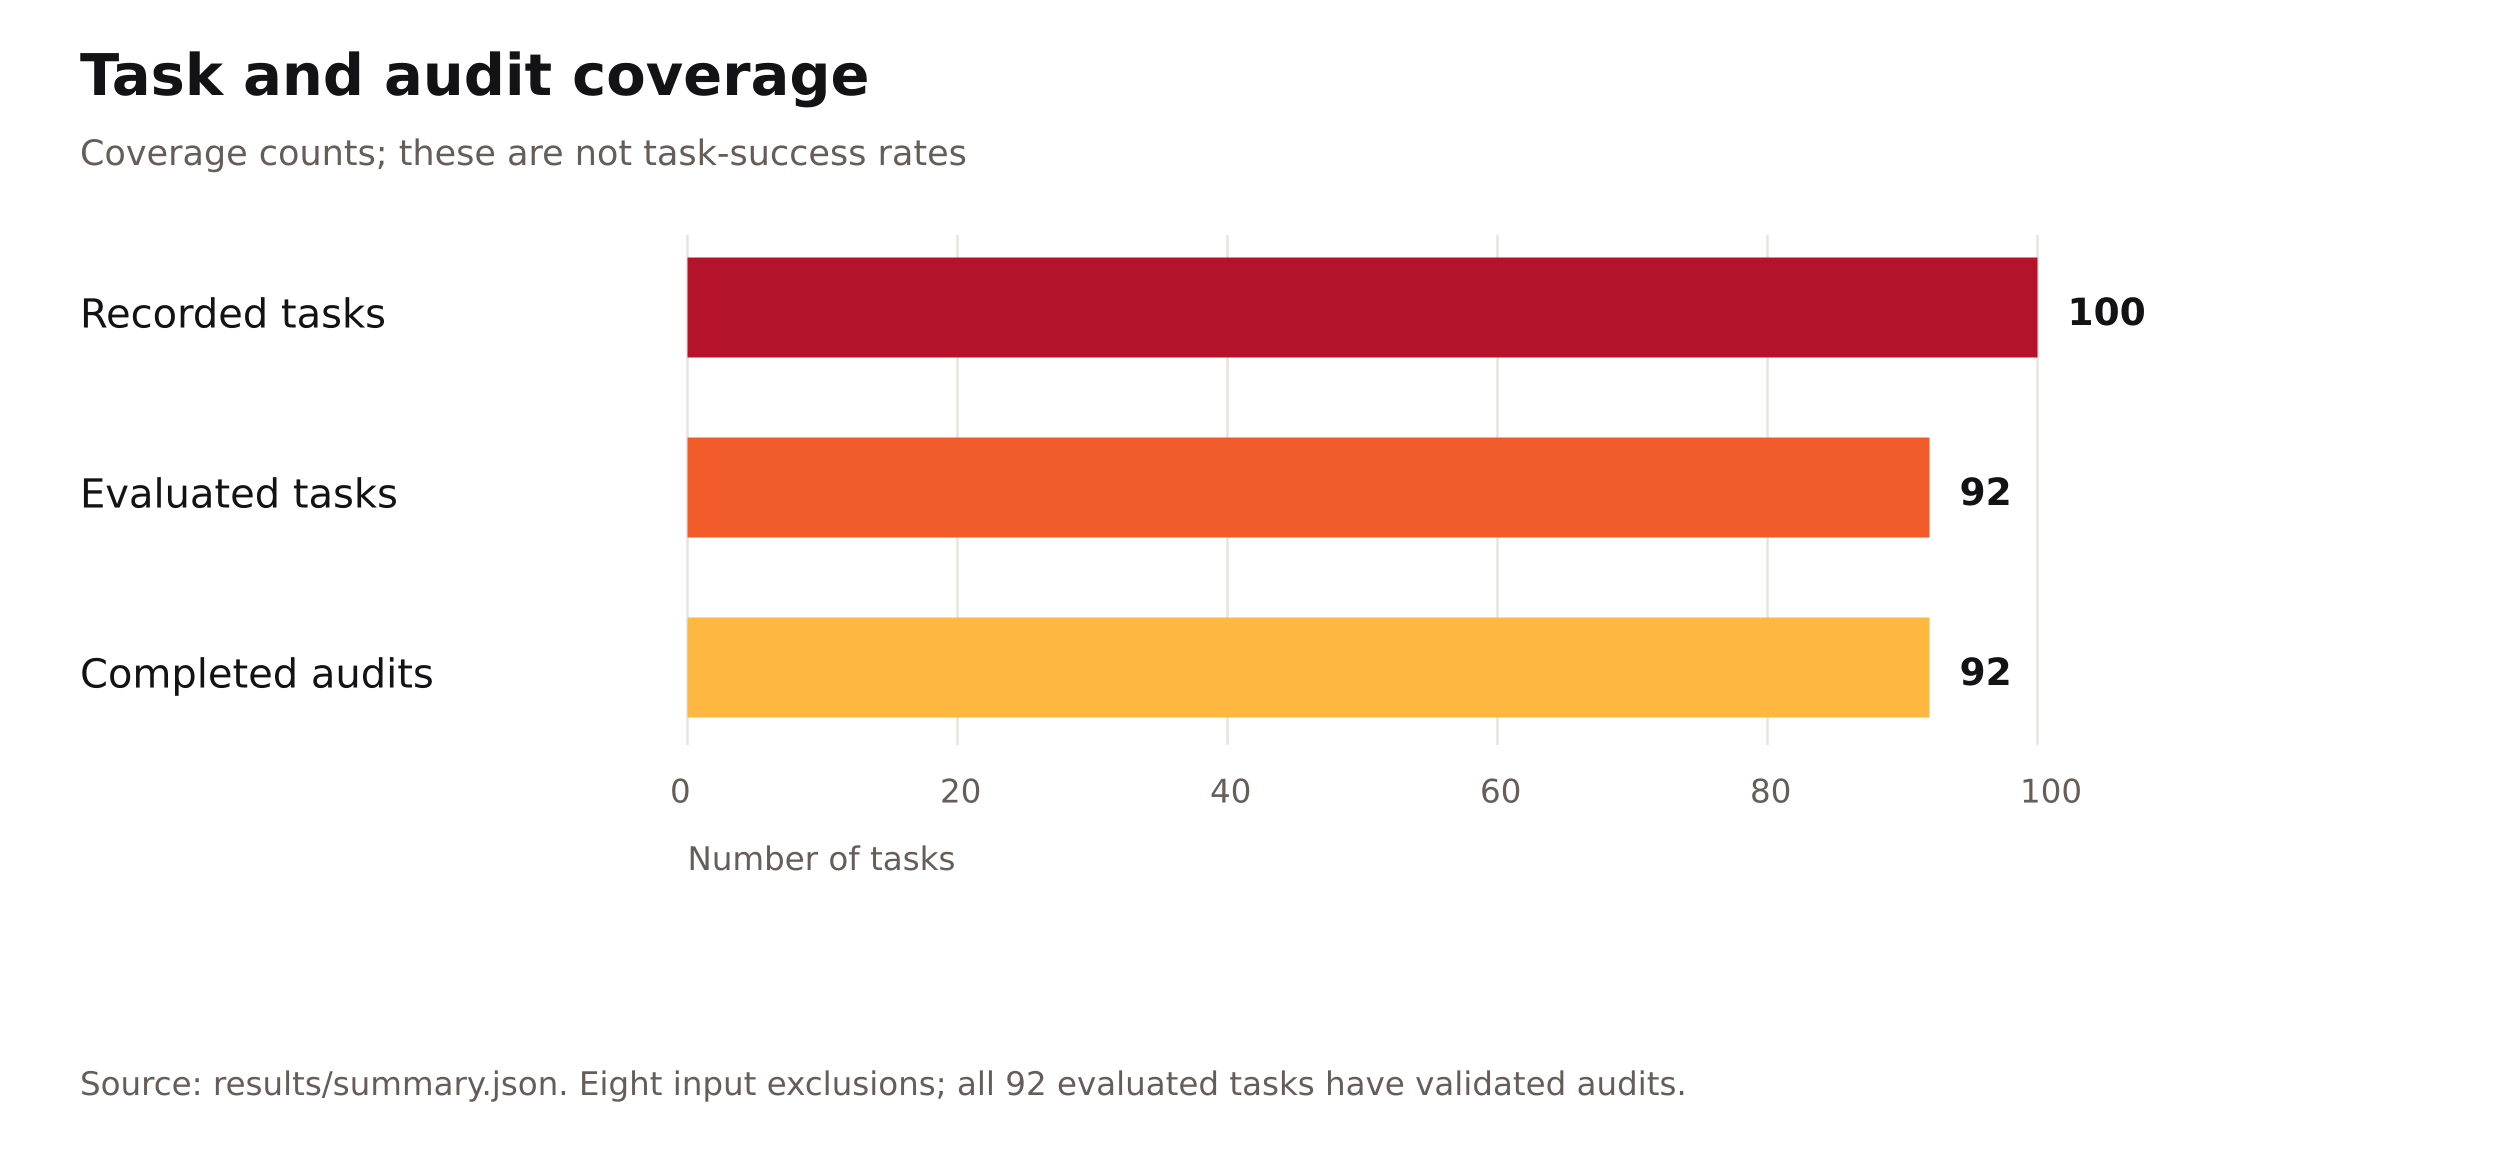
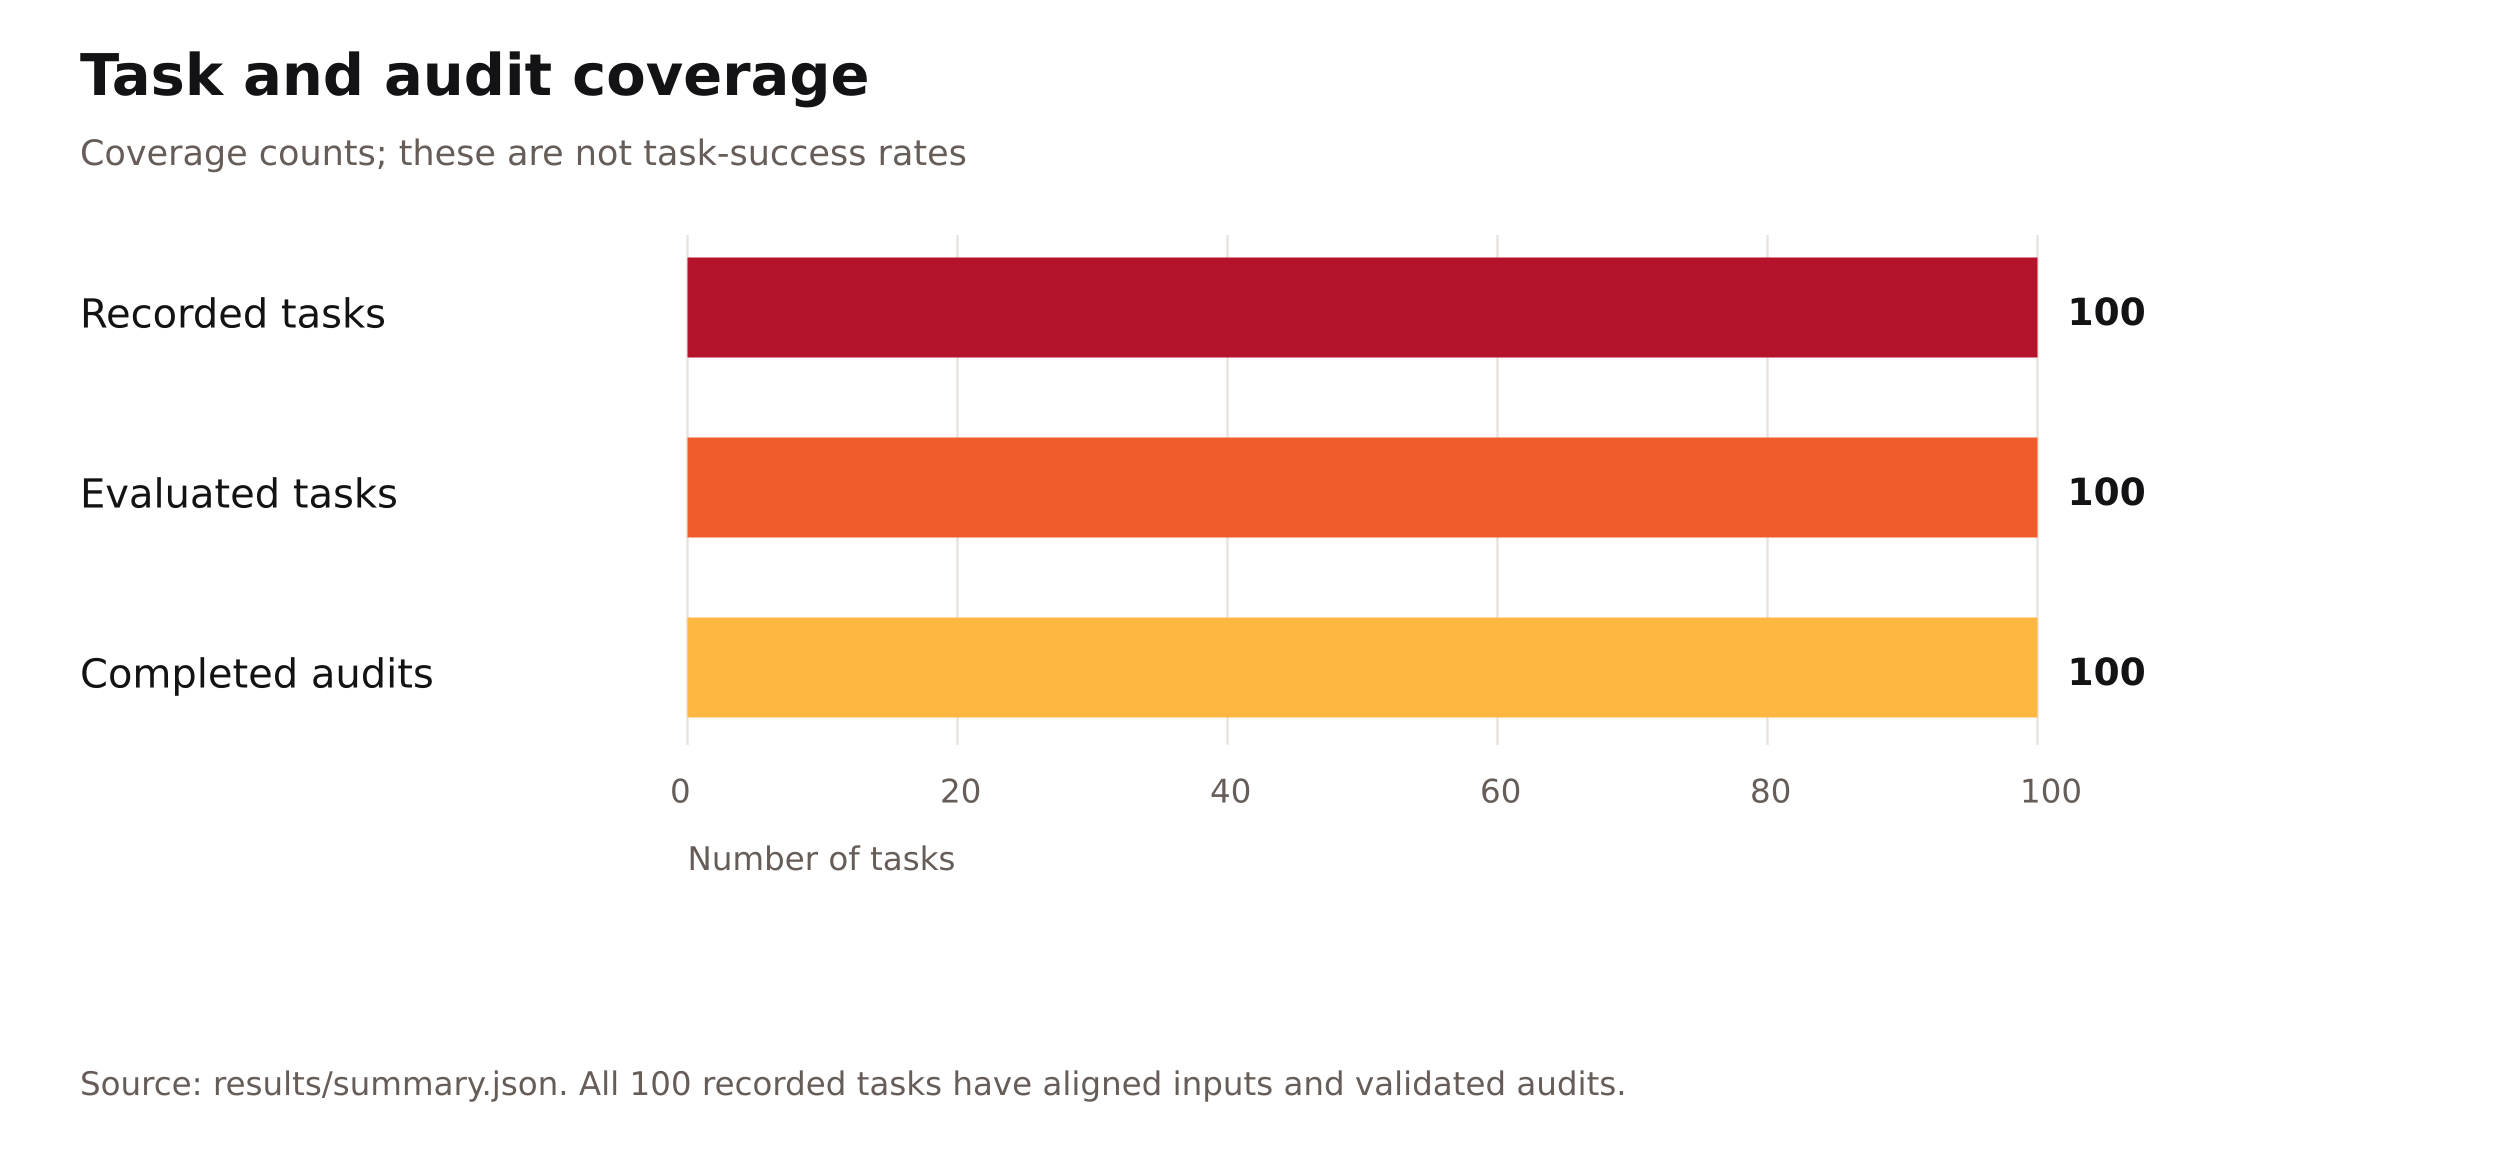
<svg xmlns="http://www.w3.org/2000/svg" width="1000" height="460" viewBox="0 0 1000 460" role="img" aria-labelledby="title desc">
  <rect width="1000" height="460" fill="white" />
  <text x="32.00" y="38.00" font-family="DejaVu Sans, Arial, sans-serif" font-size="23" font-weight="700" fill="#131315">Task and audit coverage</text>
  <text x="32.00" y="66.00" font-family="DejaVu Sans, Arial, sans-serif" font-size="14" font-weight="400" fill="#665D58">Coverage counts; these are not task-success rates</text>
  <line x1="275.000" y1="94.000" x2="275.000" y2="298.000" stroke="#E9E3DF" stroke-width="1" />
  <text x="268.00" y="321.00" font-family="DejaVu Sans, Arial, sans-serif" font-size="13" font-weight="400" fill="#665D58">0</text>
  <line x1="383.000" y1="94.000" x2="383.000" y2="298.000" stroke="#E9E3DF" stroke-width="1" />
  <text x="376.00" y="321.00" font-family="DejaVu Sans, Arial, sans-serif" font-size="13" font-weight="400" fill="#665D58">20</text>
  <line x1="491.000" y1="94.000" x2="491.000" y2="298.000" stroke="#E9E3DF" stroke-width="1" />
  <text x="484.00" y="321.00" font-family="DejaVu Sans, Arial, sans-serif" font-size="13" font-weight="400" fill="#665D58">40</text>
  <line x1="599.000" y1="94.000" x2="599.000" y2="298.000" stroke="#E9E3DF" stroke-width="1" />
  <text x="592.00" y="321.00" font-family="DejaVu Sans, Arial, sans-serif" font-size="13" font-weight="400" fill="#665D58">60</text>
  <line x1="707.000" y1="94.000" x2="707.000" y2="298.000" stroke="#E9E3DF" stroke-width="1" />
  <text x="700.00" y="321.00" font-family="DejaVu Sans, Arial, sans-serif" font-size="13" font-weight="400" fill="#665D58">80</text>
  <line x1="815.000" y1="94.000" x2="815.000" y2="298.000" stroke="#E9E3DF" stroke-width="1" />
  <text x="808.00" y="321.00" font-family="DejaVu Sans, Arial, sans-serif" font-size="13" font-weight="400" fill="#665D58">100</text>
  <text x="32.00" y="131.00" font-family="DejaVu Sans, Arial, sans-serif" font-size="16" font-weight="400" fill="#131315">Recorded tasks</text>
  <rect x="275.000" y="103.000" width="540.000" height="40.000" fill="#B5122B" />
  <text x="827.00" y="130.00" font-family="DejaVu Sans, Arial, sans-serif" font-size="15" font-weight="700" fill="#131315">100</text>
  <text x="32.00" y="203.00" font-family="DejaVu Sans, Arial, sans-serif" font-size="16" font-weight="400" fill="#131315">Evaluated tasks</text>
-   <rect x="275.000" y="175.000" width="496.800" height="40.000" fill="#F15A29" />
-   <text x="783.80" y="202.00" font-family="DejaVu Sans, Arial, sans-serif" font-size="15" font-weight="700" fill="#131315">92</text>
+   <rect x="275.000" y="175.000" width="540.000" height="40.000" fill="#F15A29" />
+   <text x="827.00" y="202.00" font-family="DejaVu Sans, Arial, sans-serif" font-size="15" font-weight="700" fill="#131315">100</text>
  <text x="32.00" y="275.00" font-family="DejaVu Sans, Arial, sans-serif" font-size="16" font-weight="400" fill="#131315">Completed audits</text>
-   <rect x="275.000" y="247.000" width="496.800" height="40.000" fill="#FEB842" />
-   <text x="783.80" y="274.00" font-family="DejaVu Sans, Arial, sans-serif" font-size="15" font-weight="700" fill="#131315">92</text>
+   <rect x="275.000" y="247.000" width="540.000" height="40.000" fill="#FEB842" />
+   <text x="827.00" y="274.00" font-family="DejaVu Sans, Arial, sans-serif" font-size="15" font-weight="700" fill="#131315">100</text>
  <text x="275.00" y="348.00" font-family="DejaVu Sans, Arial, sans-serif" font-size="13" font-weight="400" fill="#665D58">Number of tasks</text>
-   <text x="32.00" y="438.00" font-family="DejaVu Sans, Arial, sans-serif" font-size="13" font-weight="400" fill="#665D58">Source: results/summary.json. Eight input exclusions; all 92 evaluated tasks have validated audits.</text>
+   <text x="32.00" y="438.00" font-family="DejaVu Sans, Arial, sans-serif" font-size="13" font-weight="400" fill="#665D58">Source: results/summary.json. All 100 recorded tasks have aligned inputs and validated audits.</text>
</svg>
